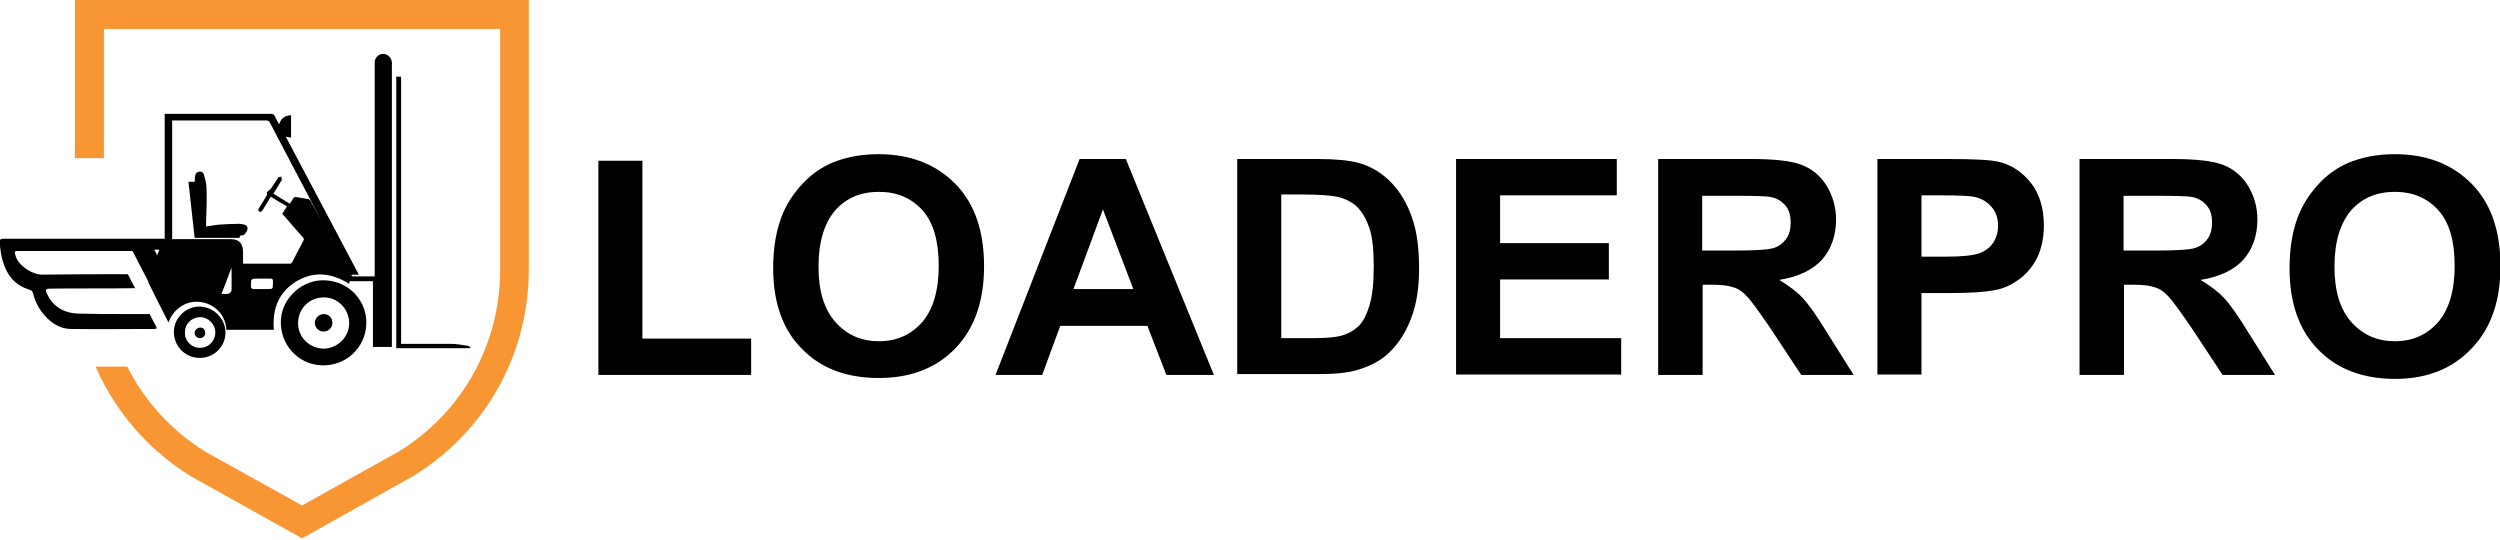
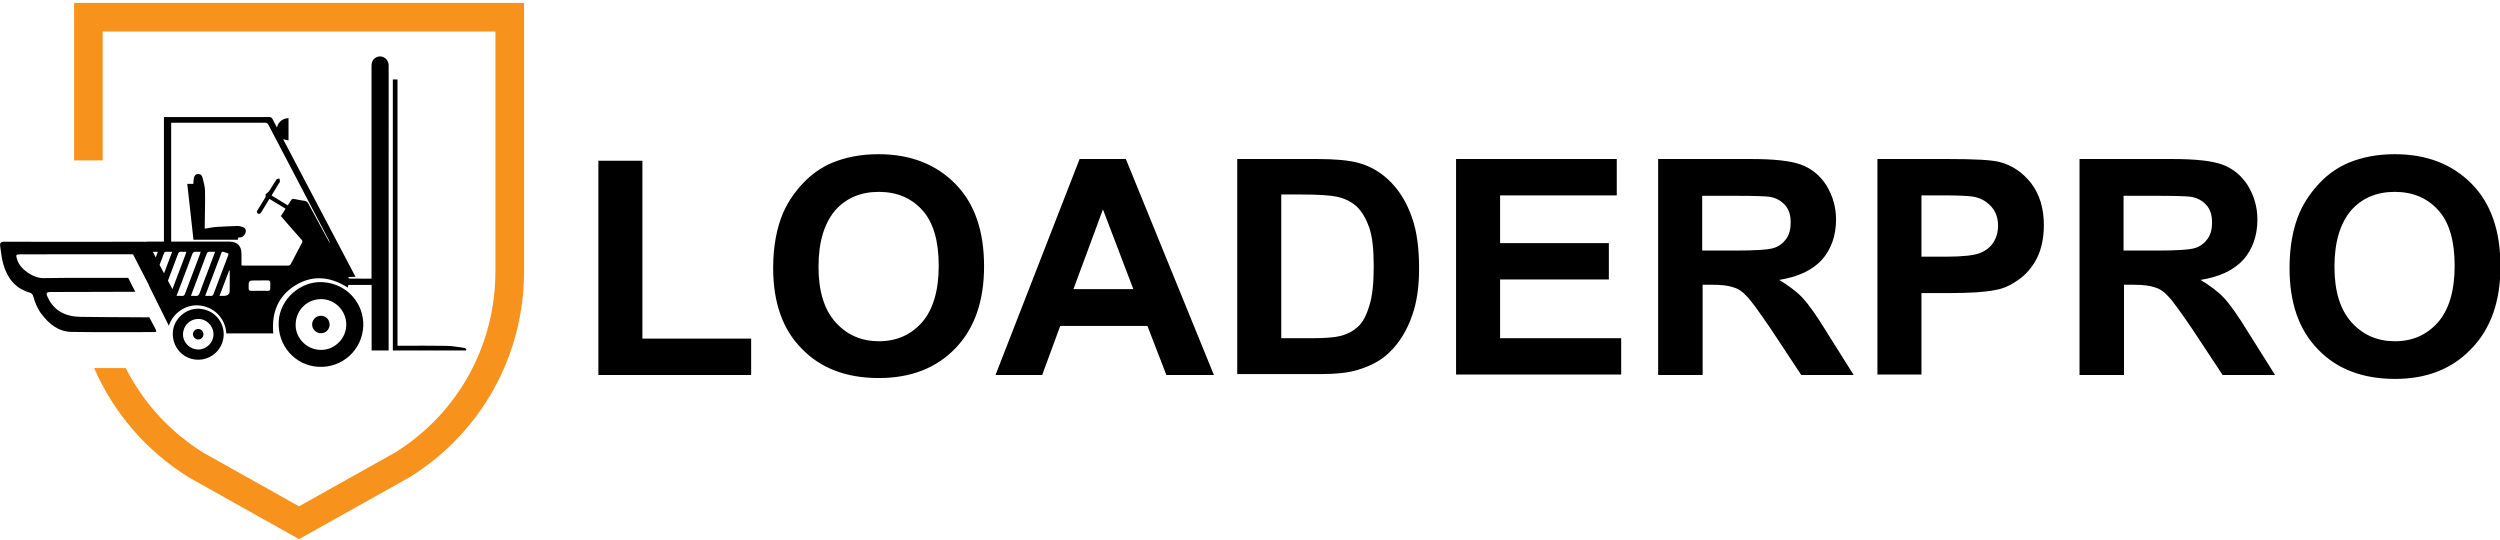
- <svg xmlns="http://www.w3.org/2000/svg" width="227" height="49" viewBox="0 0 227 49">
-   <path d="M54.332 34.045V14.597H58.33V30.744H68.205V34.045H54.332ZM70.204 24.341C70.204 22.352 70.523 20.682 71.123 19.29C71.563 18.295 72.203 17.381 72.962 16.585C73.722 15.79 74.601 15.193 75.521 14.795C76.76 14.278 78.159 14 79.759 14C82.677 14 84.996 14.915 86.755 16.704C88.514 18.494 89.353 21 89.353 24.182C89.353 27.363 88.474 29.829 86.755 31.619C85.036 33.409 82.717 34.323 79.799 34.323C76.88 34.323 74.521 33.448 72.802 31.659C71.083 29.948 70.204 27.483 70.204 24.341ZM74.322 24.221C74.322 26.449 74.841 28.119 75.881 29.272C76.92 30.426 78.239 30.983 79.799 30.983C81.398 30.983 82.677 30.426 83.716 29.272C84.716 28.119 85.236 26.409 85.236 24.142C85.236 21.875 84.756 20.204 83.757 19.091C82.757 17.977 81.438 17.42 79.799 17.42C78.159 17.42 76.84 17.977 75.841 19.091C74.841 20.284 74.322 21.954 74.322 24.221ZM110.222 34.045H105.905L104.186 29.591H96.27L94.631 34.045H90.393L98.029 14.438H102.227L110.222 34.045ZM102.906 26.25L100.148 19.011L97.469 26.25H102.906ZM112.341 14.438H119.618C121.257 14.438 122.496 14.557 123.376 14.795C124.535 15.114 125.534 15.75 126.334 16.585C127.174 17.46 127.773 18.494 128.213 19.767C128.653 21 128.853 22.551 128.853 24.38C128.853 26.011 128.653 27.403 128.253 28.556C127.773 29.988 127.054 31.142 126.134 32.017C125.454 32.693 124.495 33.21 123.336 33.568C122.456 33.846 121.297 33.965 119.817 33.965H112.341V14.438ZM116.339 17.738V30.704H119.298C120.417 30.704 121.217 30.625 121.696 30.505C122.336 30.346 122.856 30.068 123.296 29.67C123.735 29.272 124.055 28.676 124.335 27.761C124.615 26.886 124.735 25.693 124.735 24.182C124.735 22.67 124.615 21.517 124.335 20.682C124.055 19.886 123.695 19.25 123.216 18.773C122.736 18.335 122.136 18.017 121.377 17.858C120.817 17.739 119.737 17.659 118.138 17.659H116.339V17.738ZM132.211 34.045V14.438H146.803V17.738H136.209V22.074H146.084V25.375H136.209V30.704H147.203V34.005H132.211V34.045ZM150.561 34.045V14.438H158.957C161.076 14.438 162.595 14.597 163.554 14.954C164.514 15.312 165.273 15.949 165.833 16.824C166.393 17.739 166.713 18.773 166.713 19.926C166.713 21.398 166.273 22.631 165.433 23.585C164.554 24.54 163.274 25.136 161.555 25.415C162.395 25.931 163.115 26.449 163.674 27.045C164.234 27.642 164.994 28.716 165.913 30.227L168.312 34.045H163.554L160.716 29.75C159.676 28.238 158.997 27.284 158.597 26.886C158.237 26.488 157.837 26.21 157.398 26.091C156.958 25.931 156.318 25.852 155.399 25.852H154.599V34.045H150.561ZM154.559 22.75H157.517C159.436 22.75 160.596 22.67 161.076 22.511C161.555 22.352 161.915 22.074 162.195 21.676C162.475 21.278 162.595 20.801 162.595 20.204C162.595 19.528 162.435 19.011 162.075 18.613C161.715 18.216 161.236 17.937 160.596 17.858C160.276 17.818 159.317 17.778 157.677 17.778H154.559V22.75ZM170.471 34.045V14.438H176.867C179.266 14.438 180.865 14.517 181.585 14.716C182.704 14.994 183.664 15.67 184.423 16.625C185.183 17.619 185.583 18.892 185.583 20.443C185.583 21.636 185.343 22.67 184.943 23.466C184.503 24.301 183.944 24.937 183.264 25.415C182.584 25.892 181.905 26.21 181.185 26.329C180.225 26.528 178.866 26.608 177.067 26.608H174.469V34.005H170.471V34.045ZM174.469 17.738V23.307H176.627C178.187 23.307 179.226 23.187 179.746 22.988C180.265 22.79 180.705 22.471 180.985 22.034C181.265 21.596 181.425 21.079 181.425 20.523C181.425 19.807 181.225 19.21 180.785 18.733C180.345 18.256 179.826 17.977 179.186 17.858C178.706 17.778 177.747 17.738 176.348 17.738H174.469ZM188.821 34.045V14.438H197.217C199.335 14.438 200.855 14.597 201.814 14.954C202.774 15.312 203.533 15.949 204.093 16.824C204.653 17.739 204.972 18.773 204.972 19.926C204.972 21.398 204.533 22.631 203.693 23.585C202.814 24.54 201.534 25.136 199.815 25.415C200.655 25.931 201.374 26.449 201.934 27.045C202.494 27.642 203.253 28.716 204.173 30.227L206.572 34.045H201.814L198.976 29.75C197.936 28.238 197.256 27.284 196.857 26.886C196.497 26.488 196.097 26.21 195.657 26.091C195.218 25.931 194.578 25.852 193.658 25.852H192.859V34.045H188.821ZM192.819 22.75H195.777C197.696 22.75 198.856 22.67 199.335 22.511C199.815 22.352 200.175 22.074 200.455 21.676C200.735 21.278 200.855 20.801 200.855 20.204C200.855 19.528 200.695 19.011 200.335 18.613C199.975 18.216 199.495 17.937 198.856 17.858C198.536 17.818 197.576 17.778 195.937 17.778H192.819V22.75ZM207.891 24.341C207.891 22.352 208.211 20.682 208.81 19.29C209.25 18.295 209.89 17.381 210.649 16.585C211.409 15.79 212.289 15.193 213.208 14.795C214.447 14.278 215.847 14 217.446 14C220.364 14 222.683 14.915 224.442 16.704C226.201 18.494 227.041 21 227.041 24.182C227.041 27.363 226.161 29.829 224.442 31.619C222.683 33.488 220.364 34.403 217.486 34.403C214.567 34.403 212.209 33.528 210.489 31.738C208.73 29.948 207.891 27.483 207.891 24.341ZM211.969 24.221C211.969 26.449 212.488 28.119 213.528 29.272C214.567 30.426 215.887 30.983 217.446 30.983C219.045 30.983 220.324 30.426 221.364 29.272C222.363 28.119 222.883 26.409 222.883 24.142C222.883 21.875 222.403 20.204 221.404 19.091C220.404 17.977 219.085 17.42 217.446 17.42C215.807 17.42 214.487 17.977 213.488 19.091C212.488 20.284 211.969 21.954 211.969 24.221Z" />
-   <path d="M29.865 21.278C29.305 20.284 28.785 19.289 28.226 18.295C28.146 18.136 28.026 18.056 27.866 18.056C27.546 18.017 27.226 17.937 26.906 17.897C26.786 17.858 26.706 17.897 26.627 18.017C26.547 18.176 26.427 18.335 26.307 18.494C25.787 18.176 25.307 17.897 24.827 17.579C25.067 17.221 25.267 16.863 25.507 16.465C25.547 16.426 25.587 16.346 25.587 16.306C25.587 16.227 25.547 16.108 25.547 16.028C25.467 16.068 25.307 16.068 25.267 16.108C25.027 16.465 24.827 16.823 24.587 17.142C24.508 17.221 24.428 17.301 24.308 17.38C24.268 17.42 24.228 17.46 24.228 17.5C24.308 17.698 24.188 17.778 24.108 17.937C23.908 18.255 23.748 18.534 23.548 18.852C23.468 18.971 23.388 19.13 23.548 19.21C23.708 19.289 23.788 19.17 23.868 19.051C24.108 18.653 24.348 18.255 24.587 17.858C25.067 18.176 25.547 18.454 26.067 18.732C25.907 18.971 25.787 19.17 25.627 19.409C25.947 19.767 26.307 20.164 26.627 20.562C26.906 20.88 27.226 21.238 27.506 21.556C27.586 21.636 27.626 21.715 27.546 21.874C27.186 22.511 26.866 23.147 26.547 23.784C26.506 23.863 26.427 23.942 26.347 23.942C24.947 23.942 23.548 23.942 22.149 23.942C22.109 23.942 22.109 23.942 22.069 23.903C22.069 23.545 22.069 23.227 22.069 22.869C22.069 22.113 21.709 21.715 20.95 21.715C19.27 21.715 17.591 21.715 15.912 21.715H15.632V10.937H15.872C18.631 10.937 21.429 10.937 24.188 10.937C24.348 10.937 24.428 11.017 24.508 11.136C25.907 13.801 27.306 16.465 28.705 19.13C29.145 19.965 29.585 20.801 30.025 21.596C30.065 21.676 30.105 21.755 30.105 21.874C30.065 21.676 29.985 21.477 29.865 21.278ZM24.068 26.249C23.708 26.249 23.348 26.249 23.028 26.249C22.868 26.249 22.788 26.17 22.788 26.011C22.788 25.295 22.748 25.295 23.508 25.295H23.788C24.028 25.295 24.308 25.295 24.548 25.295C24.707 25.295 24.787 25.335 24.787 25.533C24.747 26.369 24.867 26.209 24.068 26.249ZM21.029 26.289C21.029 26.528 20.829 26.687 20.59 26.687C20.43 26.687 20.31 26.687 20.11 26.687C20.43 25.891 20.71 25.136 20.989 24.38H21.029C21.029 25.016 21.029 25.653 21.029 26.289ZM19.55 26.528C19.99 25.374 20.43 24.181 20.91 23.028C20.95 22.988 20.95 22.869 20.91 22.869C20.75 22.789 20.59 22.749 20.43 22.71C20.27 22.67 20.27 22.829 20.23 22.909C19.91 23.784 19.55 24.658 19.23 25.533C19.07 25.931 18.951 26.289 18.791 26.727C18.991 26.727 19.15 26.727 19.31 26.727C19.43 26.727 19.51 26.647 19.55 26.528ZM17.911 26.727C18.111 26.727 18.191 26.687 18.271 26.488C18.551 25.692 18.871 24.897 19.15 24.102C19.31 23.624 19.51 23.187 19.67 22.67C19.47 22.67 19.35 22.67 19.19 22.67C19.03 22.67 18.951 22.71 18.871 22.869C18.431 24.022 18.031 25.136 17.591 26.249C17.551 26.369 17.511 26.528 17.431 26.687C17.631 26.687 17.791 26.687 17.911 26.727ZM16.632 26.727C16.832 26.727 16.872 26.647 16.952 26.488C17.391 25.295 17.871 24.102 18.311 22.909C18.351 22.829 18.351 22.749 18.391 22.67C18.231 22.67 18.111 22.67 17.991 22.67C17.791 22.63 17.671 22.71 17.631 22.909C17.351 23.704 17.032 24.499 16.712 25.295C16.552 25.732 16.352 26.209 16.192 26.687C16.352 26.687 16.512 26.687 16.632 26.727ZM15.792 26.09C16.192 25.056 16.592 23.982 16.991 22.948C17.032 22.869 17.032 22.789 17.072 22.71C16.912 22.71 16.752 22.71 16.632 22.71C16.432 22.71 16.352 22.789 16.312 22.948C16.112 23.505 15.912 24.062 15.712 24.579C15.632 24.857 15.512 25.096 15.432 25.374C15.512 25.573 15.672 25.812 15.792 26.09ZM15.193 24.141C15.392 23.664 15.552 23.187 15.752 22.67C15.552 22.67 15.392 22.67 15.232 22.67C15.113 22.67 15.033 22.71 14.993 22.829C14.873 23.187 14.713 23.505 14.593 23.863C14.713 24.141 14.873 24.38 14.993 24.619C15.073 24.46 15.152 24.3 15.193 24.141ZM14.273 23.187C14.193 23.028 14.113 22.829 13.993 22.67H14.033C14.153 22.67 14.313 22.67 14.473 22.67C14.393 22.869 14.313 23.028 14.273 23.187ZM35.582 5.648C35.542 5.21 35.182 4.892 34.782 4.892C34.382 4.892 34.023 5.25 34.023 5.648C34.023 5.767 34.023 5.886 34.023 5.966C34.023 12.25 34.023 18.494 34.023 24.778V25.096C33.343 25.096 32.663 25.096 32.024 25.096C31.984 25.096 31.944 25.056 31.904 25.016C31.944 24.977 31.984 24.937 32.024 24.937C32.184 24.937 32.343 24.937 32.583 24.937C30.384 20.761 28.146 16.585 25.947 12.409C26.147 12.448 26.267 12.488 26.427 12.488V10.46C25.867 10.5 25.507 10.738 25.347 11.295C25.187 11.017 25.067 10.778 24.947 10.539C24.867 10.38 24.787 10.341 24.587 10.341C21.469 10.341 18.351 10.341 15.232 10.341C15.152 10.341 15.073 10.341 14.953 10.341V21.676C14.433 21.676 13.953 21.676 13.473 21.676C13.354 21.676 13.274 21.676 13.194 21.676C13.154 21.676 13.154 21.676 13.114 21.676C10.995 21.676 8.836 21.676 6.717 21.676C4.598 21.676 2.479 21.676 0.36 21.676C0.041 21.676 -0.079 21.755 -0.039 22.073C0.041 22.63 0.08 23.147 0.24 23.664C0.6 24.937 1.32 25.891 2.639 26.289C2.879 26.369 2.959 26.448 2.999 26.647C3.159 27.244 3.399 27.8 3.759 28.278C4.438 29.192 5.318 29.869 6.477 29.869C8.996 29.908 11.514 29.869 13.993 29.869C14.233 29.869 14.273 29.829 14.153 29.59C13.953 29.232 13.753 28.874 13.593 28.516C12.874 28.516 12.154 28.516 11.434 28.516C10.035 28.516 8.676 28.516 7.277 28.477C5.917 28.477 4.838 27.92 4.278 26.687C4.158 26.448 4.038 26.209 4.518 26.209C6.997 26.17 9.476 26.209 11.954 26.17C12.074 26.17 12.194 26.17 12.274 26.17C12.074 25.812 11.874 25.414 11.674 25.016C11.674 24.977 11.634 24.937 11.594 24.897C8.996 24.897 6.437 24.897 3.838 24.937C2.919 24.937 1.72 24.141 1.44 23.306C1.28 22.789 1.28 22.789 1.8 22.789C5.078 22.789 8.316 22.789 11.554 22.789C11.714 22.789 11.874 22.789 12.034 22.789L13.473 25.573V25.653C14.033 26.806 14.633 27.959 15.193 29.073C15.232 29.153 15.273 29.232 15.312 29.272C15.672 28.158 16.792 27.323 17.991 27.403C19.47 27.482 20.51 28.636 20.55 29.948H24.867C24.707 28.119 25.267 26.567 26.866 25.573C28.506 24.579 30.105 24.778 31.704 25.772C31.704 25.692 31.744 25.613 31.744 25.533H33.863V31.499H35.582C35.582 31.42 35.582 31.34 35.582 31.261C35.582 22.789 35.582 14.357 35.582 5.886C35.582 5.926 35.622 5.767 35.582 5.648Z" />
-   <path d="M6.797 0V14.358H9.435V2.625H45.416V24.499C45.416 31.261 41.978 37.425 36.261 40.965L27.426 45.897L18.631 41.005C15.552 39.096 13.114 36.391 11.554 33.289H8.676C10.435 37.306 13.393 40.806 17.311 43.232L27.426 48.88L37.581 43.192C44.137 39.136 48.015 32.136 48.015 24.46V0H6.797Z" fill="#F79633" />
-   <path d="M31.703 29.272C31.663 27.999 30.624 26.965 29.344 27.005C28.025 27.045 27.026 28.079 27.066 29.431C27.105 30.664 28.145 31.658 29.424 31.658C30.704 31.619 31.743 30.545 31.703 29.272ZM33.262 29.431C33.182 31.619 31.343 33.289 29.144 33.17C26.985 33.05 25.386 31.221 25.506 29.034C25.626 27.005 27.505 25.335 29.544 25.454C31.823 25.573 33.342 27.443 33.262 29.431Z" />
-   <path d="M35.98 6.96C36.14 6.96 36.26 6.96 36.42 6.96C36.42 15.034 36.42 23.107 36.42 31.221C36.54 31.221 36.62 31.221 36.7 31.221C38.099 31.221 39.539 31.221 40.938 31.221C41.498 31.221 42.057 31.34 42.577 31.42C42.617 31.42 42.657 31.539 42.737 31.579L42.697 31.619C40.458 31.619 38.219 31.619 35.98 31.619C35.98 23.425 35.98 15.232 35.98 6.96Z" />
-   <path d="M21.791 21.397C21.791 21.477 21.751 21.517 21.751 21.596C20.392 21.596 19.072 21.596 17.673 21.596C17.473 19.926 17.313 18.216 17.113 16.505C17.313 16.505 17.473 16.505 17.673 16.505C17.673 16.306 17.713 16.147 17.713 15.988C17.753 15.79 17.833 15.63 18.073 15.591C18.313 15.551 18.473 15.67 18.512 15.869C18.633 16.267 18.752 16.665 18.752 17.102C18.792 18.096 18.752 19.13 18.712 20.125C18.712 20.284 18.712 20.403 18.712 20.562C19.072 20.522 19.432 20.443 19.792 20.403C20.431 20.363 21.071 20.323 21.751 20.323C21.831 20.323 21.951 20.363 22.031 20.363C22.231 20.403 22.43 20.443 22.47 20.681C22.51 20.92 22.351 21.119 22.191 21.278C22.111 21.397 21.951 21.358 21.791 21.397Z" />
-   <path d="M30.185 29.312C30.185 29.749 29.825 30.107 29.386 30.107C28.946 30.107 28.586 29.749 28.586 29.312C28.586 28.874 28.986 28.516 29.386 28.516C29.865 28.516 30.185 28.874 30.185 29.312Z" />
-   <path d="M19.552 30.187C19.552 29.431 18.912 28.795 18.152 28.795C17.353 28.835 16.753 29.431 16.793 30.266C16.793 31.022 17.473 31.619 18.192 31.579C18.952 31.579 19.552 30.942 19.552 30.187ZM20.471 30.266C20.431 31.579 19.312 32.573 17.993 32.494C16.673 32.414 15.714 31.3 15.794 29.988C15.874 28.755 16.993 27.761 18.232 27.84C19.592 27.96 20.511 29.073 20.471 30.266Z" />
-   <path d="M18.631 30.227C18.631 30.505 18.431 30.704 18.152 30.704C17.872 30.704 17.672 30.465 17.672 30.227C17.672 29.988 17.912 29.749 18.152 29.749C18.431 29.71 18.631 29.948 18.631 30.227Z" />
+ <svg xmlns="http://www.w3.org/2000/svg" width="1033" height="223" viewBox="0 0 1033 223">
+   <path d="M134.729 97.659C132.281 93.154 129.834 88.657 127.421 84.136C127.042 83.439 126.57 83.105 125.801 82.991C124.364 82.781 122.939 82.497 121.526 82.207C120.963 82.092 120.595 82.189 120.297 82.715C119.894 83.419 119.423 84.079 118.906 84.866C116.642 83.479 114.482 82.151 112.219 80.765C113.241 79.077 114.241 77.426 115.241 75.774C115.39 75.532 115.654 75.296 115.666 75.051C115.677 74.618 115.528 74.18 115.459 73.744C115.034 73.882 114.425 73.893 114.229 74.182C113.172 75.732 112.253 77.371 111.23 78.937C110.943 79.363 110.438 79.637 110.058 80.004C109.897 80.163 109.622 80.46 109.679 80.559C110.081 81.391 109.438 81.881 109.105 82.451C108.266 83.849 107.404 85.226 106.554 86.613C106.197 87.179 105.841 87.822 106.611 88.259C107.289 88.638 107.691 88.146 108.036 87.569C109.093 85.782 110.196 84.017 111.322 82.172C113.563 83.537 115.723 84.858 117.998 86.246C117.355 87.267 116.746 88.239 116.068 89.306C117.55 91.003 119.044 92.729 120.538 94.449C121.871 95.971 123.181 97.499 124.548 98.992C124.962 99.445 125.065 99.786 124.743 100.372C123.192 103.271 121.71 106.208 120.159 109.107C119.998 109.407 119.55 109.741 119.239 109.741C112.908 109.769 106.565 109.749 100.222 109.735C100.13 109.735 100.027 109.684 99.786 109.616V105.007C99.786 101.563 98.085 99.838 94.649 99.836C87.077 99.833 79.493 99.836 71.921 99.836H70.726V50.718H71.852C84.377 50.718 96.913 50.726 109.449 50.699C110.242 50.697 110.61 50.978 110.966 51.656C117.286 63.754 123.629 75.839 129.96 87.926C131.925 91.681 133.901 95.433 135.878 99.188C136.062 99.549 136.223 99.921 136.234 100.373C135.729 99.469 135.223 98.568 134.729 97.659ZM108.588 120.162C106.99 120.191 105.405 120.14 103.819 120.177C103.037 120.195 102.762 119.913 102.75 119.13C102.681 115.875 102.658 115.876 105.933 115.876H107.209C108.335 115.878 109.472 115.905 110.598 115.868C111.357 115.844 111.702 116.116 111.679 116.907C111.598 120.841 112.219 120.097 108.588 120.162ZM94.891 120.385C94.868 121.459 94.006 122.159 92.914 122.24C92.248 122.289 91.581 122.249 90.697 122.249C92.075 118.624 93.385 115.168 94.695 111.712L94.913 111.765C94.913 114.639 94.96 117.514 94.891 120.385ZM88.237 121.469C88.019 122.05 87.743 122.322 87.1 122.273C86.399 122.22 85.698 122.261 84.779 122.261C85.514 120.318 86.169 118.575 86.824 116.833C88.329 112.874 89.823 108.912 91.329 104.953C91.489 104.513 91.535 103.879 92.248 104.05C92.972 104.226 93.673 104.484 94.362 104.77C94.431 104.799 94.374 105.289 94.282 105.53C92.271 110.844 90.237 116.151 88.237 121.469ZM80.826 122.274C80.24 122.218 79.642 122.263 78.884 122.263C79.16 121.511 79.378 120.925 79.597 120.343C81.527 115.215 83.48 110.096 85.376 104.955C85.641 104.229 85.985 103.951 86.744 104.022C87.399 104.084 88.065 104.035 88.892 104.035C88.054 106.276 87.261 108.383 86.468 110.489C85.112 114.061 83.733 117.617 82.446 121.21C82.124 122.085 81.676 122.357 80.826 122.274ZM75.069 122.274C74.449 122.197 73.805 122.259 72.943 122.259C73.794 120.03 74.564 117.989 75.334 115.948C76.701 112.345 78.091 108.753 79.39 105.128C79.712 104.231 80.148 103.896 81.079 104.021C81.63 104.097 82.205 104.035 82.917 104.035C82.791 104.451 82.71 104.775 82.596 105.085C80.562 110.473 78.505 115.855 76.494 121.254C76.23 121.983 75.908 122.376 75.069 122.274ZM71.254 119.469C70.634 118.298 70.013 117.126 69.393 115.96C69.841 114.783 70.278 113.615 70.726 112.45C71.656 109.976 72.61 107.506 73.518 105.019C73.782 104.29 74.115 103.913 74.954 104.02C75.575 104.099 76.218 104.036 77 104.036C76.862 104.485 76.77 104.845 76.644 105.189C74.839 109.948 73.024 114.699 71.254 119.469ZM68.646 110.643C68.359 111.408 68.071 112.174 67.784 112.938C67.163 111.78 66.543 110.62 65.934 109.456C66.52 107.9 67.118 106.346 67.704 104.788C67.899 104.259 68.129 103.969 68.749 104.021C69.485 104.082 70.22 104.035 71.151 104.035C70.266 106.362 69.462 108.501 68.646 110.643ZM64.348 106.38C63.946 105.607 63.556 104.83 63.165 104.053L63.257 104.038C63.854 104.022 64.452 104.036 65.233 104.036C64.934 104.828 64.636 105.599 64.348 106.38ZM160.583 26.727C160.468 24.771 158.836 23.259 156.94 23.314C155.056 23.369 153.585 24.879 153.528 26.83C153.516 27.325 153.516 27.822 153.516 28.317V115.14C150.391 115.14 147.415 115.148 144.45 115.122C144.243 115.121 144.048 114.869 143.853 114.734C144.036 114.625 144.22 114.431 144.416 114.421C145.174 114.385 145.944 114.406 146.909 114.406C136.901 95.391 126.984 76.528 116.999 57.544C117.849 57.711 118.515 57.842 119.216 57.981V48.803C116.757 48.968 115.149 50.161 114.436 52.661C113.781 51.431 113.172 50.393 112.678 49.305C112.345 48.599 111.931 48.356 111.139 48.358C97.085 48.384 83.032 48.377 68.968 48.377H67.738V99.835C65.463 99.835 63.303 99.836 61.154 99.835C60.683 99.835 60.258 99.871 59.856 99.924C59.718 99.911 59.603 99.885 59.453 99.886C49.836 99.933 40.229 99.912 30.612 99.912V99.901C21.04 99.901 11.48 99.93 1.919 99.87C0.449 99.86 -0.149 100.199 0.081 101.754C0.437 104.197 0.655 106.655 1.333 109.051C2.965 114.814 6.205 119.105 12.135 120.866C13.157 121.169 13.525 121.656 13.778 122.556C14.502 125.195 15.559 127.699 17.236 129.881C20.351 133.956 24.234 137.06 29.555 137.144C40.873 137.321 52.203 137.196 63.521 137.218C64.578 137.219 64.82 136.959 64.279 135.982C63.395 134.377 62.556 132.751 61.706 131.128C58.477 131.116 55.259 131.096 52.03 131.071C45.768 131.025 39.505 131.019 33.232 130.925C27.038 130.835 22.281 128.403 19.718 122.829C19.213 121.739 18.65 120.669 20.799 120.653C32.002 120.564 43.205 120.672 54.409 120.56C54.914 120.555 55.42 120.557 55.926 120.555L55.903 120.51C54.949 118.81 54.087 117.055 53.237 115.303C53.145 115.118 53.042 114.971 52.938 114.826C41.275 114.837 29.623 114.73 17.972 114.921C13.801 114.99 8.435 111.319 7.171 107.507C6.424 105.243 6.447 105.078 8.779 105.078C23.476 105.075 38.172 105.073 52.869 105.071H54.961L61.51 117.77L61.568 118.05C64.142 123.243 66.727 128.429 69.289 133.627C69.45 133.95 69.6 134.274 69.76 134.596C71.404 129.556 76.471 125.843 81.895 126.175C88.582 126.585 93.224 131.814 93.512 137.765H112.92C112.173 129.386 114.724 122.448 121.986 117.94C129.305 113.398 136.671 114.355 143.76 118.849C143.829 118.401 143.875 118.065 143.921 117.748H153.551V144.821H160.583V143.678C160.594 105.331 160.594 66.984 160.594 28.638C160.594 28.001 160.617 27.362 160.583 26.727Z" />
+   <path d="M30.611 1.203V66.267H42.447V13.042H204.707V112.135C204.707 142.789 189.183 170.786 163.421 186.882L123.571 209.203L83.974 187.027C70.013 178.308 59.108 166.183 51.972 152.095H38.908C46.848 170.377 60.223 186.148 77.942 197.213L123.571 222.77L169.453 197.068C198.939 178.65 216.542 146.898 216.542 112.135V1.203H30.611Z" fill="#F7931D" />
+   <path d="M143.083 133.929C142.968 128.136 138.154 123.457 132.466 123.599C126.514 123.746 122.021 128.51 122.159 134.525C122.285 140.103 127.111 144.667 132.799 144.584C138.521 144.502 143.198 139.65 143.083 133.929ZM150.104 134.622C149.759 144.561 141.429 152.119 131.57 151.569C121.814 151.025 114.586 142.701 115.161 132.761C115.678 123.545 124.204 116.025 133.385 116.587C143.52 117.209 150.391 125.514 150.104 134.622Z" />
+   <path d="M162.318 32.828H164.249V142.866H165.501C171.879 142.866 178.244 142.783 184.622 142.908C187.115 142.956 189.597 143.452 192.079 143.805C192.332 143.842 192.527 144.3 192.746 144.562L192.562 144.807H162.318V32.828Z" />
+   <path d="M98.395 98.166C98.349 98.44 98.303 98.739 98.246 99.07H79.941C79.091 91.403 78.241 83.752 77.379 75.975H79.872C79.953 75.131 79.976 74.396 80.091 73.676C80.24 72.786 80.642 72.07 81.665 71.925C82.688 71.779 83.388 72.349 83.618 73.198C84.101 75.033 84.653 76.911 84.71 78.783C84.813 83.341 84.652 87.906 84.606 92.468C84.595 93.101 84.606 93.733 84.606 94.484C86.238 94.236 87.847 93.884 89.478 93.767C92.397 93.556 95.327 93.477 98.257 93.37C98.671 93.355 99.096 93.464 99.51 93.575C100.36 93.807 101.325 94.013 101.521 95.05C101.739 96.219 101.038 97.128 100.234 97.807C99.843 98.133 99.108 98.045 98.395 98.166Z" />
+   <path d="M136.199 134.154C136.176 136.135 134.567 137.716 132.591 137.697C130.568 137.677 128.948 136.026 128.971 134.015C128.994 132.082 130.683 130.447 132.614 130.469C134.659 130.492 136.222 132.095 136.199 134.154Z" />
+   <path d="M88.213 138.01C88.133 134.526 85.249 131.713 81.824 131.797C78.239 131.886 75.539 134.752 75.619 138.369C75.7 141.723 78.607 144.467 82.02 144.418C85.467 144.368 88.282 141.451 88.213 138.01ZM92.43 138.427C92.223 144.404 87.213 148.949 81.284 148.619C75.412 148.291 71.069 143.286 71.414 137.308C71.724 131.765 76.849 127.242 82.376 127.581C88.466 127.955 92.603 132.95 92.43 138.427Z" />
+   <path d="M84.066 138.146C84.055 139.337 83.09 140.288 81.894 140.277C80.688 140.264 79.711 139.272 79.723 138.061C79.734 136.9 80.746 135.916 81.918 135.93C83.147 135.944 84.078 136.908 84.066 138.146Z" />
+   <path d="M247.246 154.939V66.429H265.439V139.916H310.376V154.939H247.246ZM319.472 110.775C319.472 101.724 320.928 94.122 323.657 87.787C325.658 83.262 328.569 79.099 332.026 75.479C335.482 71.859 339.485 69.144 343.669 67.334C349.309 64.981 355.676 63.714 362.954 63.714C376.235 63.714 386.787 67.877 394.792 76.022C402.797 84.167 406.617 95.57 406.617 110.051C406.617 124.531 402.615 135.753 394.792 143.898C386.969 152.043 376.417 156.206 363.136 156.206C349.855 156.206 339.121 152.224 331.298 144.079C323.475 136.296 319.472 125.073 319.472 110.775ZM338.212 110.232C338.212 120.368 340.576 127.97 345.306 133.219C350.037 138.468 356.041 141.002 363.136 141.002C370.413 141.002 376.235 138.468 380.965 133.219C385.513 127.97 387.878 120.187 387.878 109.869C387.878 99.552 385.695 91.95 381.147 86.882C376.599 81.814 370.595 79.28 363.136 79.28C355.676 79.28 349.673 81.814 345.125 86.882C340.576 92.312 338.212 99.915 338.212 110.232ZM501.583 154.939H481.937L474.115 134.667H438.091L430.632 154.939H411.347L446.096 65.705H465.2L501.583 154.939ZM468.29 119.463L455.739 86.52L443.549 119.463H468.29ZM511.225 65.705H544.341C551.799 65.705 557.437 66.248 561.442 67.334C566.716 68.782 571.262 71.678 574.903 75.479C578.725 79.461 581.451 84.167 583.453 89.959C585.456 95.57 586.366 102.629 586.366 110.955C586.366 118.377 585.456 124.712 583.636 129.961C581.451 136.477 578.179 141.726 573.993 145.708C570.898 148.785 566.534 151.138 561.26 152.767C557.255 154.034 551.981 154.577 545.246 154.577H511.225V65.705ZM529.419 80.728V139.735H542.884C547.976 139.735 551.617 139.373 553.797 138.83C556.709 138.106 559.076 136.839 561.078 135.029C563.076 133.219 564.532 130.504 565.806 126.34C567.08 122.359 567.626 116.928 567.626 110.051C567.626 103.173 567.08 97.923 565.806 94.122C564.532 90.502 562.894 87.606 560.714 85.434C558.529 83.443 555.799 81.995 552.345 81.271C549.797 80.728 544.882 80.366 537.606 80.366H529.419V80.728ZM601.647 154.939V65.705H668.05V80.728H619.841V100.457H664.778V115.48H619.841V139.735H669.871V154.758H601.647V154.939ZM685.152 154.939V65.705H723.359C733.002 65.705 739.914 66.429 744.278 68.058C748.647 69.687 752.101 72.583 754.649 76.565C757.198 80.728 758.654 85.434 758.654 90.683C758.654 97.38 756.652 102.991 752.829 107.335C748.829 111.679 743.004 114.394 735.182 115.661C739.004 118.014 742.281 120.368 744.824 123.083C747.373 125.798 750.831 130.685 755.013 137.563L765.93 154.939H744.278L731.364 135.391C726.631 128.513 723.541 124.169 721.721 122.359C720.082 120.548 718.262 119.281 716.264 118.738C714.262 118.014 711.35 117.653 707.168 117.653H703.527V154.939H685.152ZM703.345 103.534H716.806C725.539 103.534 730.818 103.173 733.002 102.449C735.182 101.724 736.82 100.457 738.094 98.647C739.368 96.837 739.914 94.665 739.914 91.95C739.914 88.873 739.186 86.52 737.548 84.71C735.91 82.9 733.73 81.633 730.817 81.271C729.361 81.09 724.997 80.909 717.534 80.909H703.345V103.534ZM775.755 154.939V65.705H804.861C815.778 65.705 823.055 66.067 826.331 66.972C831.424 68.239 835.792 71.316 839.246 75.66C842.705 80.185 844.525 85.977 844.525 93.036C844.525 98.466 843.433 103.173 841.612 106.792C839.61 110.593 837.066 113.49 833.972 115.661C830.877 117.834 827.788 119.281 824.511 119.825C820.142 120.73 813.958 121.092 805.771 121.092H793.949V154.758H775.755V154.939ZM793.949 80.728V106.068H803.769C810.868 106.068 815.596 105.525 817.963 104.62C820.324 103.716 822.327 102.267 823.601 100.276C824.875 98.285 825.603 95.932 825.603 93.398C825.603 90.14 824.693 87.425 822.691 85.253C820.689 83.081 818.327 81.814 815.414 81.271C813.23 80.909 808.866 80.728 802.5 80.728H793.949ZM859.26 154.939V65.705H897.467C907.106 65.705 914.023 66.429 918.387 68.058C922.755 69.687 926.209 72.583 928.758 76.565C931.306 80.728 932.758 85.434 932.758 90.683C932.758 97.38 930.76 102.991 926.937 107.335C922.937 111.679 917.112 114.394 909.29 115.661C913.112 118.014 916.384 120.368 918.933 123.083C921.481 125.798 924.935 130.685 929.122 137.563L940.039 154.939H918.387L905.472 135.391C900.739 128.513 897.645 124.169 895.829 122.359C894.191 120.548 892.37 119.281 890.368 118.738C888.37 118.014 885.458 117.653 881.271 117.653H877.635V154.939H859.26ZM877.453 103.534H890.914C899.647 103.534 904.926 103.173 907.106 102.449C909.29 101.724 910.928 100.457 912.202 98.647C913.476 96.837 914.023 94.665 914.023 91.95C914.023 88.873 913.294 86.52 911.656 84.71C910.018 82.9 907.834 81.633 904.926 81.271C903.47 81.09 899.101 80.909 891.642 80.909H877.453V103.534ZM946.041 110.775C946.041 101.724 947.497 94.122 950.223 87.787C952.225 83.262 955.138 79.099 958.592 75.479C962.05 71.859 966.055 69.144 970.237 67.334C975.875 64.981 982.246 63.714 989.523 63.714C1002.8 63.714 1013.35 67.877 1021.36 76.022C1029.36 84.167 1033.19 95.57 1033.19 110.051C1033.19 124.531 1029.18 135.753 1021.36 143.898C1013.35 152.405 1002.8 156.568 989.705 156.568C976.421 156.568 965.691 152.586 957.864 144.441C949.859 136.296 946.041 125.073 946.041 110.775ZM964.599 110.232C964.599 120.368 966.96 127.97 971.693 133.219C976.421 138.468 982.428 141.002 989.523 141.002C996.799 141.002 1002.62 138.468 1007.35 133.219C1011.9 127.97 1014.26 120.187 1014.26 109.869C1014.26 99.552 1012.08 91.95 1007.53 86.882C1002.98 81.814 996.981 79.28 989.523 79.28C982.064 79.28 976.057 81.814 971.511 86.882C966.96 92.312 964.599 99.915 964.599 110.232Z" />
</svg>
